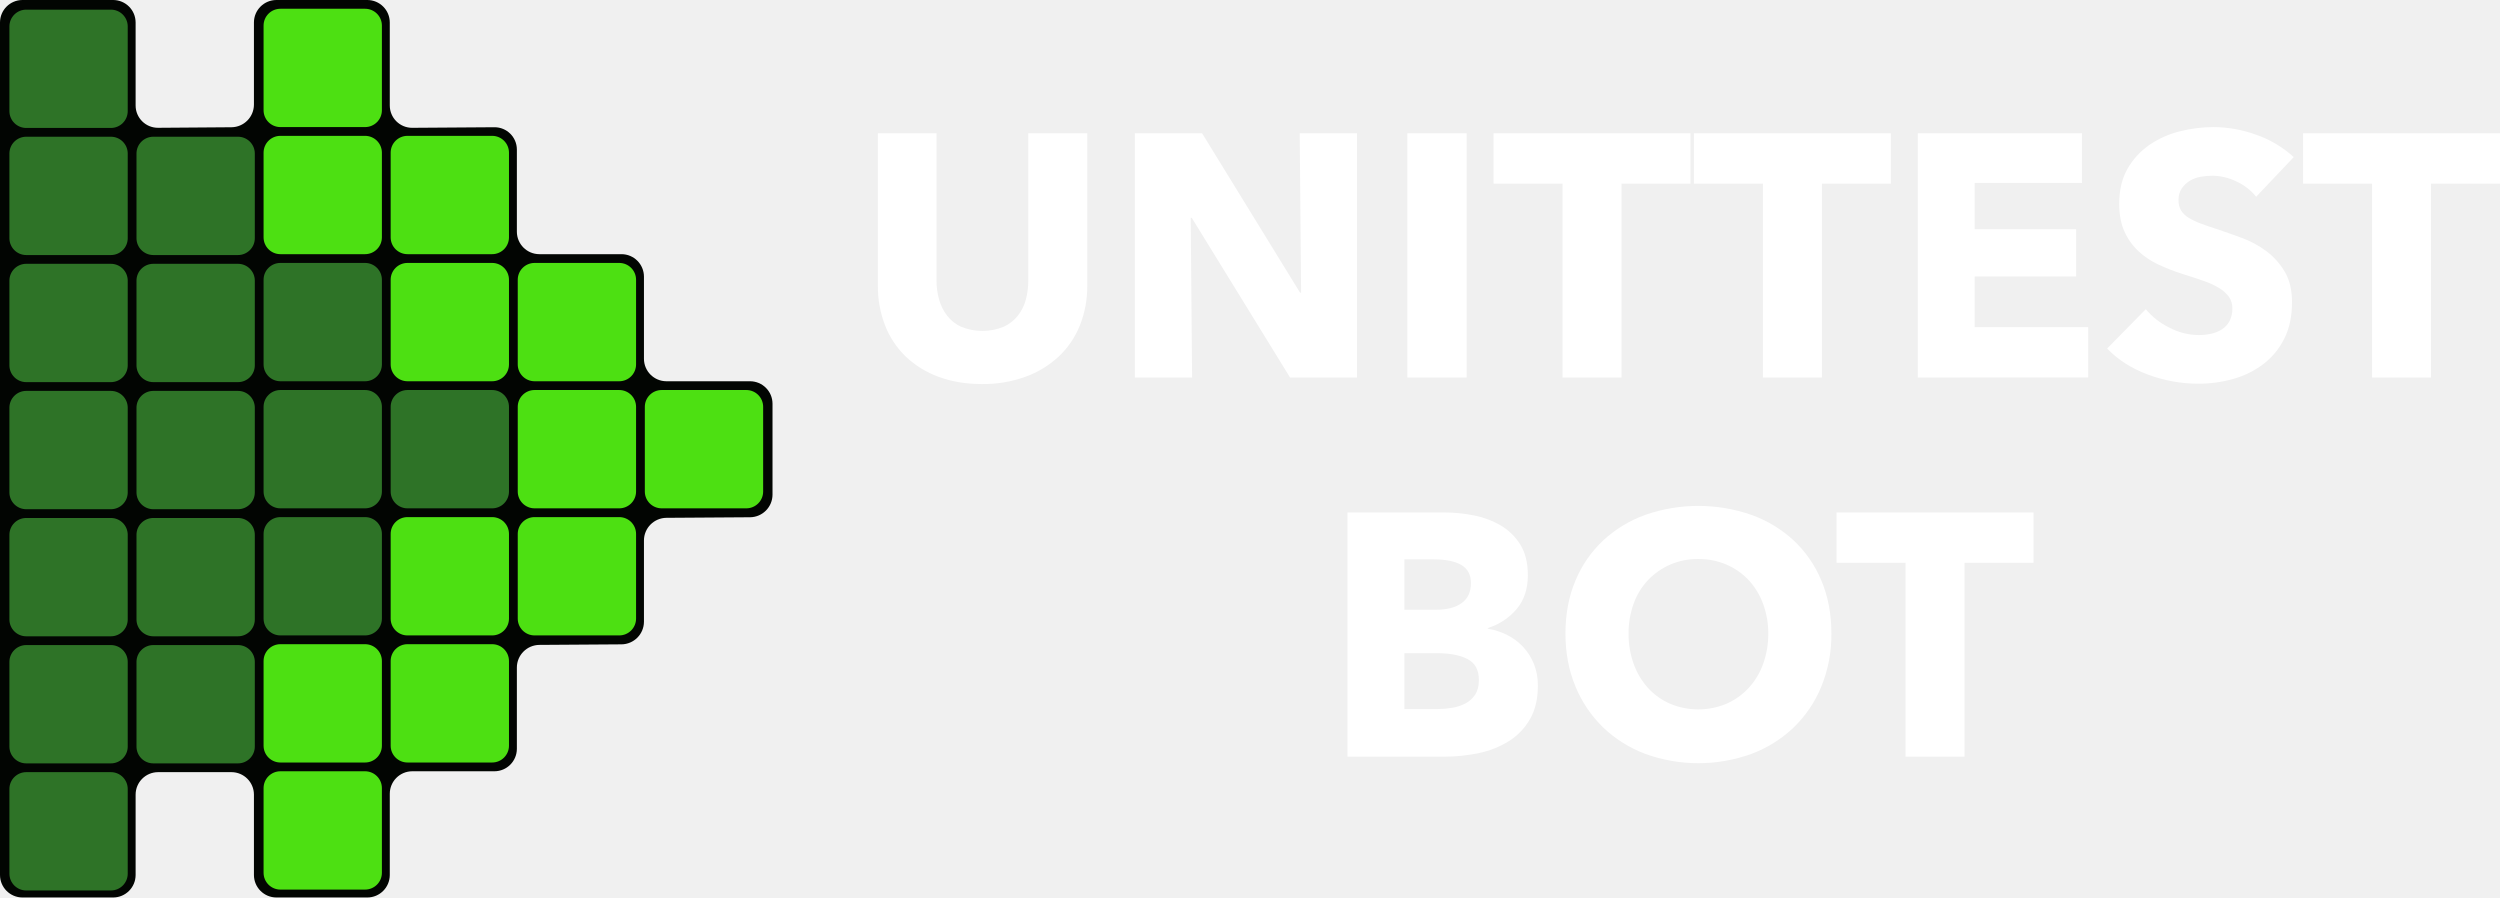
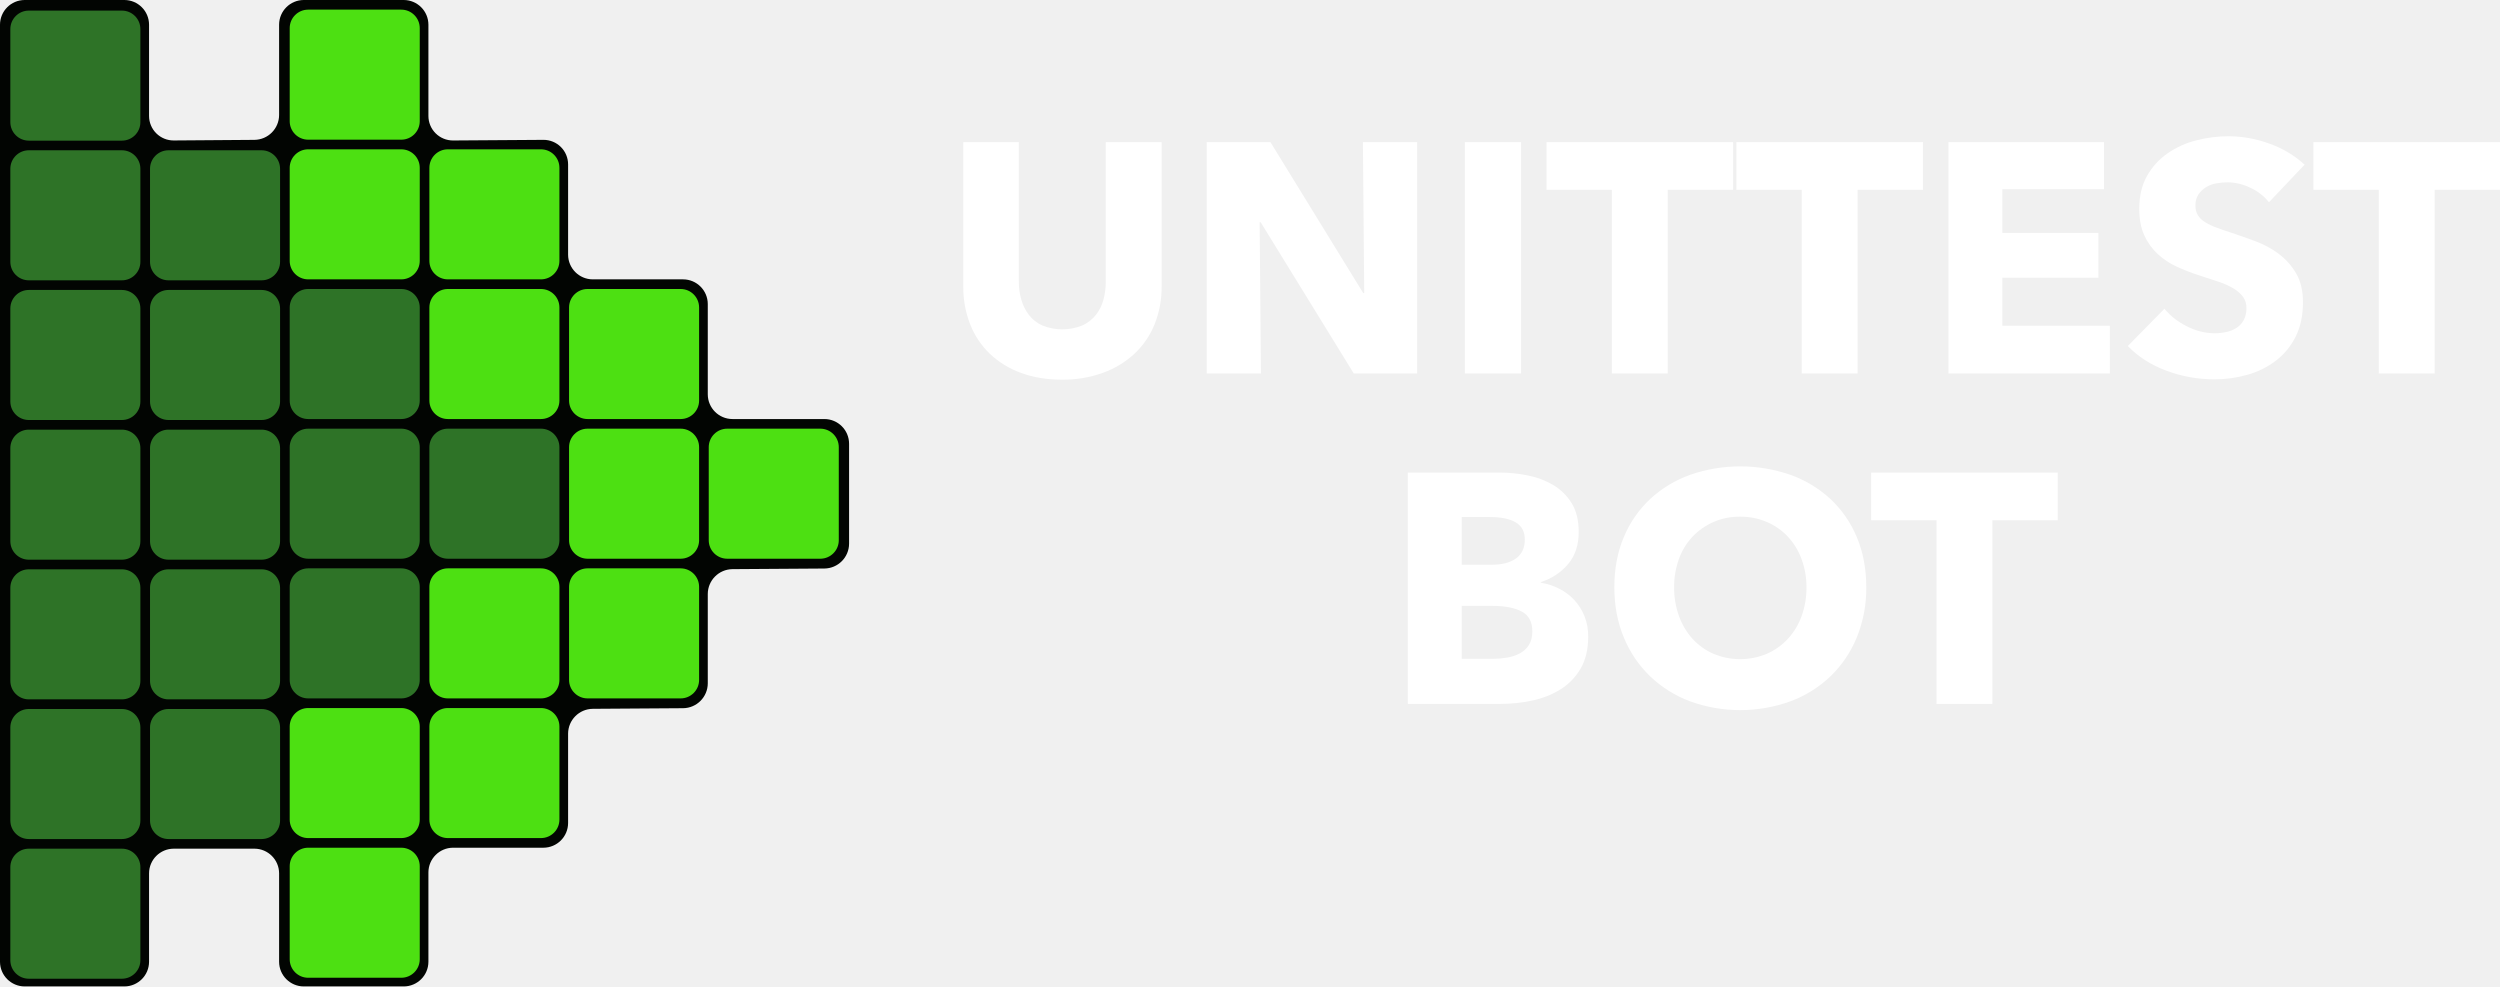
- <svg xmlns="http://www.w3.org/2000/svg" id="Слой_2" data-name="Слой 2" viewBox="0 0 2228.462 800">
+ <svg xmlns="http://www.w3.org/2000/svg" id="Слой_2" data-name="Слой 2" viewBox="0 0 2027.513 800">
  <defs>
    <style>.cls-1{fill:#020502;}.cls-2{fill:#2e7327;}.cls-3{fill:#4de012;}.cls-4{fill:#fff;}</style>
  </defs>
-   <path class="cls-1" d="M120.884,94.062a19.879,19.879,0,0,0,19.908,19.852h.092l65.469-.485a20.238,20.238,0,0,0,20-20.148V20a20.059,20.059,0,0,1,20-20h81.094a20.059,20.059,0,0,1,20,20V94.062a19.892,19.892,0,0,0,19.923,19.863h.077l73.282-.506a19.892,19.892,0,0,1,20,19.784v73.359a20.059,20.059,0,0,0,20,20H554.01a20.059,20.059,0,0,1,20,20v73.282a20.059,20.059,0,0,0,20,20h74.6a20.059,20.059,0,0,1,20,20v81.094a20.223,20.223,0,0,1-20,20.136l-74.6.508a20.226,20.226,0,0,0-20,20.137v72.5a20.227,20.227,0,0,1-20,20.138l-73.283.5a20.227,20.227,0,0,0-20,20.143v72.5a20.059,20.059,0,0,1-20,20h-73.28a20.059,20.059,0,0,0-20,20V780a20.059,20.059,0,0,1-20,20H246.353a20.059,20.059,0,0,1-20-20V708.281a20.059,20.059,0,0,0-20-20H140.884a20.059,20.059,0,0,0-20,20V780a20.059,20.059,0,0,1-20,20H20A20.059,20.059,0,0,1,0,780V20A20.059,20.059,0,0,1,20,0h80.884a20.059,20.059,0,0,1,20,20Z" />
+   <path class="cls-1" d="M136.557,109.062a19.88,19.88,0,0,0,20,19.852l65.469-.485a20.239,20.239,0,0,0,20-20.148V35a20.059,20.059,0,0,1,20-20H343.12a20.059,20.059,0,0,1,20,20v74.062a19.893,19.893,0,0,0,20,19.863l73.282-.506a19.892,19.892,0,0,1,20,19.862v73.281a20.059,20.059,0,0,0,20,20h73.281a20.059,20.059,0,0,1,20,20v73.282a20.059,20.059,0,0,0,20,20h74.6a20.059,20.059,0,0,1,20,20v81.094a20.224,20.224,0,0,1-20,20.136l-74.6.508a20.226,20.226,0,0,0-20,20.137v72.5a20.227,20.227,0,0,1-20,20.138l-73.283.5A20.227,20.227,0,0,0,476.4,610v72.5a20.059,20.059,0,0,1-20,20H383.12a20.059,20.059,0,0,0-20,20V795a20.059,20.059,0,0,1-20,20H262.026a20.059,20.059,0,0,1-20-20V723.281a20.059,20.059,0,0,0-20-20H156.557a20.059,20.059,0,0,0-20,20V795a20.059,20.059,0,0,1-20,20H35.673a20.059,20.059,0,0,1-20-20V35a20.059,20.059,0,0,1,20-20h80.884a20.059,20.059,0,0,1,20,20Z" transform="translate(-15.673 -15)" />
  <rect class="cls-2" x="8.384" y="8.594" width="105.469" height="105.469" rx="15" />
  <rect class="cls-2" x="121.665" y="348.438" width="105.469" height="105.469" rx="15" />
  <rect class="cls-2" x="121.665" y="235.156" width="105.469" height="105.469" rx="15" />
  <rect class="cls-2" x="121.665" y="121.875" width="105.469" height="105.469" rx="15" />
  <rect class="cls-2" x="8.384" y="688.281" width="105.469" height="105.469" rx="15" />
  <rect class="cls-2" x="8.384" y="575" width="105.469" height="105.469" rx="15" />
  <rect class="cls-2" x="8.384" y="461.719" width="105.469" height="105.469" rx="15" />
  <rect class="cls-2" x="8.384" y="348.438" width="105.469" height="105.469" rx="15" />
  <rect class="cls-2" x="8.384" y="235.156" width="105.469" height="105.469" rx="15" />
  <rect class="cls-2" x="8.384" y="121.875" width="105.469" height="105.469" rx="15" />
  <rect class="cls-2" x="234.947" y="347.656" width="105.469" height="105.469" rx="15" />
  <rect class="cls-2" x="234.947" y="234.375" width="105.469" height="105.469" rx="15" />
  <rect class="cls-2" x="121.665" y="575" width="105.469" height="105.469" rx="15" />
  <rect class="cls-2" x="121.665" y="461.719" width="105.469" height="105.469" rx="15" />
  <rect class="cls-2" x="348.228" y="347.656" width="105.469" height="105.469" rx="15" />
  <rect class="cls-2" x="234.947" y="460.938" width="105.469" height="105.469" rx="15" />
  <rect class="cls-3" x="234.947" y="121.094" width="105.469" height="105.469" rx="15" />
  <rect class="cls-3" x="348.228" y="460.938" width="105.469" height="105.469" rx="15" />
  <rect class="cls-3" x="348.228" y="121.094" width="105.469" height="105.469" rx="15" />
  <rect class="cls-3" x="348.228" y="234.375" width="105.469" height="105.469" rx="15" />
  <rect class="cls-3" x="234.947" y="687.5" width="105.469" height="105.469" rx="15" />
  <rect class="cls-3" x="234.947" y="574.219" width="105.469" height="105.469" rx="15" />
  <rect class="cls-3" x="234.947" y="7.813" width="105.469" height="105.469" rx="15" />
  <rect class="cls-3" x="461.509" y="347.656" width="105.469" height="105.469" rx="15" />
  <rect class="cls-3" x="461.509" y="460.938" width="105.469" height="105.469" rx="15" />
  <rect class="cls-3" x="348.228" y="574.219" width="105.469" height="105.469" rx="15" />
  <rect class="cls-3" x="574.79" y="347.656" width="105.469" height="105.469" rx="15" />
  <rect class="cls-3" x="461.509" y="234.375" width="105.469" height="105.469" rx="15" />
-   <path class="cls-4" d="M962.543,290.225a77.951,77.951,0,0,1-18.911,27.67,87.261,87.261,0,0,1-29.67,17.983,110.038,110.038,0,0,1-38.584,6.456q-21.525,0-38.739-6.456A84.136,84.136,0,0,1,807.431,317.9a78.1,78.1,0,0,1-18.444-27.67,95.668,95.668,0,0,1-6.456-35.818V118.82H834.8V250.1a60.69,60.69,0,0,0,2.3,16.91,43.29,43.29,0,0,0,7.077,14.3,33.132,33.132,0,0,0,12.606,9.993,50.294,50.294,0,0,0,37.822,0,34.5,34.5,0,0,0,12.762-9.993,39.8,39.8,0,0,0,7.07-14.3,64.893,64.893,0,0,0,2.152-16.91V118.82h52.576V254.406A93.705,93.705,0,0,1,962.543,290.225Z" />
-   <path class="cls-4" d="M1149.933,336.5l-87.625-142.35h-.928l1.23,142.35h-51.03V118.82h59.954l87.315,142.042h.928l-1.23-142.042h51.036V336.5Z" />
-   <path class="cls-4" d="M1254.464,336.5V118.82h52.88V336.5Z" />
-   <path class="cls-4" d="M1445.387,163.707V336.5h-52.573V163.707h-61.49V118.82h175.554v44.887Z" />
-   <path class="cls-4" d="M1624.018,163.707V336.5h-52.574V163.707h-61.491V118.82h175.555v44.887Z" />
-   <path class="cls-4" d="M1709.486,336.5V118.82h146.346v44.273h-95.617v41.2h90.391v42.115h-90.391V291.6h101.15v44.888Z" />
-   <path class="cls-4" d="M2011.093,175.391a47.537,47.537,0,0,0-17.678-13.681,49.879,49.879,0,0,0-21.061-5.074,62.654,62.654,0,0,0-10.607.928,27.423,27.423,0,0,0-9.685,3.535,23.91,23.91,0,0,0-7.224,6.764,17.982,17.982,0,0,0-2.922,10.608,17.1,17.1,0,0,0,2.306,9.223,20.511,20.511,0,0,0,6.764,6.457,60.113,60.113,0,0,0,10.607,5.073q6.149,2.305,13.835,4.765,11.068,3.69,23.059,8.147a86.346,86.346,0,0,1,21.829,11.834,62.2,62.2,0,0,1,16.3,18.293q6.456,10.918,6.457,27.21,0,18.757-6.918,32.435a64.674,64.674,0,0,1-18.6,22.6,79.668,79.668,0,0,1-26.748,13.22,112.564,112.564,0,0,1-31.053,4.3,128.261,128.261,0,0,1-45.195-8.148q-21.834-8.142-36.279-23.212l34.434-35.049a63.524,63.524,0,0,0,21.061,16.448,57.091,57.091,0,0,0,25.979,6.613,52.177,52.177,0,0,0,11.376-1.23,28.289,28.289,0,0,0,9.685-4,20.041,20.041,0,0,0,6.613-7.378,23.251,23.251,0,0,0,2.46-11.069,17.537,17.537,0,0,0-3.075-10.453,30.119,30.119,0,0,0-8.761-7.84,71.021,71.021,0,0,0-14.144-6.457q-8.46-2.916-19.215-6.3a182.774,182.774,0,0,1-20.445-7.994,68.364,68.364,0,0,1-17.832-11.834A54.723,54.723,0,0,1,1893.8,206.61q-4.77-10.3-4.765-25.06,0-18.137,7.379-31.052a64.146,64.146,0,0,1,19.375-21.215,83.279,83.279,0,0,1,27.047-12.158,122.643,122.643,0,0,1,30.437-3.843,113.086,113.086,0,0,1,37.663,6.764,97.116,97.116,0,0,1,33.666,19.984Z" />
-   <path class="cls-4" d="M2166.972,163.707V336.5H2114.4V163.707h-61.491V118.82h175.555v44.887Z" />
-   <path class="cls-4" d="M1370.832,611.136q0,17.835-7.078,29.977A56.143,56.143,0,0,1,1345,660.636a81.816,81.816,0,0,1-26.6,10.606,144.225,144.225,0,0,1-30.591,3.229h-86.7V456.8h86.7a133.476,133.476,0,0,1,25.825,2.613,76.592,76.592,0,0,1,23.981,8.916,50.8,50.8,0,0,1,17.525,17.064q6.761,10.766,6.764,27.362,0,18.145-9.839,29.977a54.877,54.877,0,0,1-25.824,17.063v.616a59.767,59.767,0,0,1,17.37,5.685A50.238,50.238,0,0,1,1357.76,576.7a49.646,49.646,0,0,1,9.531,15.065A50.672,50.672,0,0,1,1370.832,611.136Zm-59.646-91.313q0-11.067-8.454-16.141t-25.06-5.073h-25.827V543.5h28.286q14.758,0,22.9-5.994t8.151-17.678Zm7.077,86.394q0-13.525-10.147-18.755t-27.054-5.227h-29.209v49.808h29.515a79.206,79.206,0,0,0,12.762-1.077,40.092,40.092,0,0,0,11.99-3.844,23.057,23.057,0,0,0,8.762-7.839q3.374-5.073,3.382-13.066Z" />
-   <path class="cls-4" d="M1632.471,564.71a121.381,121.381,0,0,1-8.917,47.194,107.458,107.458,0,0,1-24.749,36.587,110.177,110.177,0,0,1-37.664,23.52,138.74,138.74,0,0,1-94.54,0,110.4,110.4,0,0,1-37.508-23.52,107.363,107.363,0,0,1-24.751-36.587q-8.921-21.365-8.916-47.194,0-26.127,8.916-47.194a103.3,103.3,0,0,1,24.751-35.817,110.276,110.276,0,0,1,37.508-22.751,143.751,143.751,0,0,1,94.54,0,110.052,110.052,0,0,1,37.664,22.751,103.4,103.4,0,0,1,24.749,35.817Q1632.47,538.581,1632.471,564.71Zm-56.263,0a74.709,74.709,0,0,0-4.613-26.44,63.036,63.036,0,0,0-12.762-21.06,58.923,58.923,0,0,0-19.677-13.836,62.283,62.283,0,0,0-25.364-5.074,60.509,60.509,0,0,0-44.889,18.911,59.846,59.846,0,0,0-12.762,21.06,76.97,76.97,0,0,0-4.459,26.44,77.788,77.788,0,0,0,4.612,27.211,64.4,64.4,0,0,0,12.762,21.367,58.165,58.165,0,0,0,19.525,13.984,65.167,65.167,0,0,0,50.42,0,59.93,59.93,0,0,0,19.679-13.988,63.085,63.085,0,0,0,12.911-21.368A77.763,77.763,0,0,0,1576.208,564.71Z" />
-   <path class="cls-4" d="M1751.147,501.683V674.471h-52.571V501.683h-61.491V456.8h175.556v44.888Z" />
+   <path class="cls-4" d="M952.058,278a67.18,67.18,0,0,1-16.3,23.849,75.209,75.209,0,0,1-25.573,15.5,94.842,94.842,0,0,1-33.257,5.565q-18.553,0-33.39-5.565a72.509,72.509,0,0,1-25.175-15.5A67.31,67.31,0,0,1,802.466,278a82.441,82.441,0,0,1-5.565-30.873V130.261h45.05V243.416a52.32,52.32,0,0,0,1.987,14.575,37.316,37.316,0,0,0,6.1,12.322,28.553,28.553,0,0,0,10.865,8.613,43.352,43.352,0,0,0,32.6,0,29.729,29.729,0,0,0,11-8.613,34.306,34.306,0,0,0,6.094-12.322,55.936,55.936,0,0,0,1.855-14.575V130.261h45.316V247.126A80.77,80.77,0,0,1,952.058,278Z" transform="translate(-15.673 -15)" />
+   <path class="cls-4" d="M1113.574,317.881l-75.526-122.695h-.8l1.06,122.695H994.324V130.261H1046l75.259,122.43h.8l-1.06-122.43h43.989v187.62Z" transform="translate(-15.673 -15)" />
+   <path class="cls-4" d="M1203.672,317.881V130.261h45.579v187.62Z" transform="translate(-15.673 -15)" />
+   <path class="cls-4" d="M1368.234,168.951v148.93H1322.92V168.951h-53v-38.69h151.314v38.69Z" transform="translate(-15.673 -15)" />
+   <path class="cls-4" d="M1522.2,168.951v148.93h-45.315V168.951h-53v-38.69H1575.2v38.69Z" transform="translate(-15.673 -15)" />
+   <path class="cls-4" d="M1595.867,317.881V130.261h126.14v38.16h-82.415v35.51h77.91v36.3h-77.91v38.955h87.184v38.69Z" transform="translate(-15.673 -15)" />
+   <path class="cls-4" d="M1855.83,179.021a40.971,40.971,0,0,0-15.237-11.792,42.985,42.985,0,0,0-18.153-4.373,53.987,53.987,0,0,0-9.142.8,23.63,23.63,0,0,0-8.348,3.047,20.607,20.607,0,0,0-6.227,5.83,15.5,15.5,0,0,0-2.518,9.143,14.742,14.742,0,0,0,1.987,7.95,17.688,17.688,0,0,0,5.83,5.565,51.857,51.857,0,0,0,9.143,4.373q5.3,1.986,11.925,4.107,9.54,3.18,19.875,7.022a74.419,74.419,0,0,1,18.815,10.2,53.618,53.618,0,0,1,14.045,15.767q5.565,9.411,5.565,23.453,0,16.167-5.962,27.957a55.748,55.748,0,0,1-16.033,19.478,68.675,68.675,0,0,1-23.055,11.395,97.017,97.017,0,0,1-26.765,3.71,110.564,110.564,0,0,1-38.955-7.023q-18.819-7.018-31.27-20.007l29.68-30.21a54.739,54.739,0,0,0,18.153,14.177,49.212,49.212,0,0,0,22.392,5.7,45,45,0,0,0,9.805-1.06,24.408,24.408,0,0,0,8.348-3.445,17.28,17.28,0,0,0,5.7-6.36,20.036,20.036,0,0,0,2.12-9.54,15.122,15.122,0,0,0-2.65-9.01,25.971,25.971,0,0,0-7.552-6.758,61.247,61.247,0,0,0-12.191-5.565q-7.292-2.514-16.562-5.432a157.637,157.637,0,0,1-17.622-6.89,58.93,58.93,0,0,1-15.37-10.2,47.18,47.18,0,0,1-10.866-15.1q-4.111-8.875-4.107-21.6,0-15.633,6.36-26.765a55.285,55.285,0,0,1,16.7-18.285A71.784,71.784,0,0,1,1797,128.8a105.76,105.76,0,0,1,26.235-3.312,97.472,97.472,0,0,1,32.462,5.83,83.7,83.7,0,0,1,29.018,17.225Z" transform="translate(-15.673 -15)" />
+   <path class="cls-4" d="M1990.186,168.951v148.93h-45.315V168.951h-53v-38.69h151.315v38.69Z" transform="translate(-15.673 -15)" />
+   <path class="cls-4" d="M1303.709,531.291q0,15.372-6.1,25.838a48.389,48.389,0,0,1-16.164,16.827,70.511,70.511,0,0,1-22.923,9.142,124.281,124.281,0,0,1-26.367,2.783h-74.73V398.261h74.73a114.953,114.953,0,0,1,22.259,2.252,66.01,66.01,0,0,1,20.67,7.685,43.783,43.783,0,0,1,15.105,14.708q5.827,9.279,5.83,23.584,0,15.64-8.48,25.838a47.312,47.312,0,0,1-22.259,14.707v.531a51.489,51.489,0,0,1,14.972,4.9,43.3,43.3,0,0,1,12.19,9.142,42.8,42.8,0,0,1,8.215,12.985A43.647,43.647,0,0,1,1303.709,531.291Zm-51.41-78.705q0-9.539-7.287-13.912t-21.6-4.373h-22.261V472.99h24.381q12.72,0,19.742-5.167T1252.3,452.586Zm6.1,74.465q0-11.658-8.746-16.165t-23.319-4.505h-25.176v42.93h25.44a68.189,68.189,0,0,0,11-.928,34.56,34.56,0,0,0,10.335-3.313,19.884,19.884,0,0,0,7.552-6.757Q1258.392,533.941,1258.4,527.051Z" transform="translate(-15.673 -15)" />
+   <path class="cls-4" d="M1529.223,491.275a104.632,104.632,0,0,1-7.686,40.678,92.619,92.619,0,0,1-21.332,31.535,94.961,94.961,0,0,1-32.463,20.273,119.582,119.582,0,0,1-81.487,0,95.172,95.172,0,0,1-32.329-20.273,92.522,92.522,0,0,1-21.333-31.535q-7.689-18.415-7.685-40.678,0-22.519,7.685-40.677a89.03,89.03,0,0,1,21.333-30.872,95.053,95.053,0,0,1,32.329-19.61,123.912,123.912,0,0,1,81.487,0,94.861,94.861,0,0,1,32.463,19.61,89.121,89.121,0,0,1,21.332,30.872Q1529.222,468.753,1529.223,491.275Zm-48.495,0a64.394,64.394,0,0,0-3.976-22.789,54.343,54.343,0,0,0-11-18.152,50.781,50.781,0,0,0-16.96-11.926,53.689,53.689,0,0,0-21.862-4.373,52.154,52.154,0,0,0-38.691,16.3,51.578,51.578,0,0,0-11,18.152,66.353,66.353,0,0,0-3.843,22.789,67.062,67.062,0,0,0,3.975,23.454,55.512,55.512,0,0,0,11,18.417A50.138,50.138,0,0,0,1405.2,545.2a56.174,56.174,0,0,0,43.459,0,51.641,51.641,0,0,0,16.961-12.057,54.371,54.371,0,0,0,11.129-18.417A67.039,67.039,0,0,0,1480.728,491.275Z" transform="translate(-15.673 -15)" />
+   <path class="cls-4" d="M1631.513,436.951v148.93H1586.2V436.951h-53v-38.69h151.316v38.69Z" transform="translate(-15.673 -15)" />
</svg>
